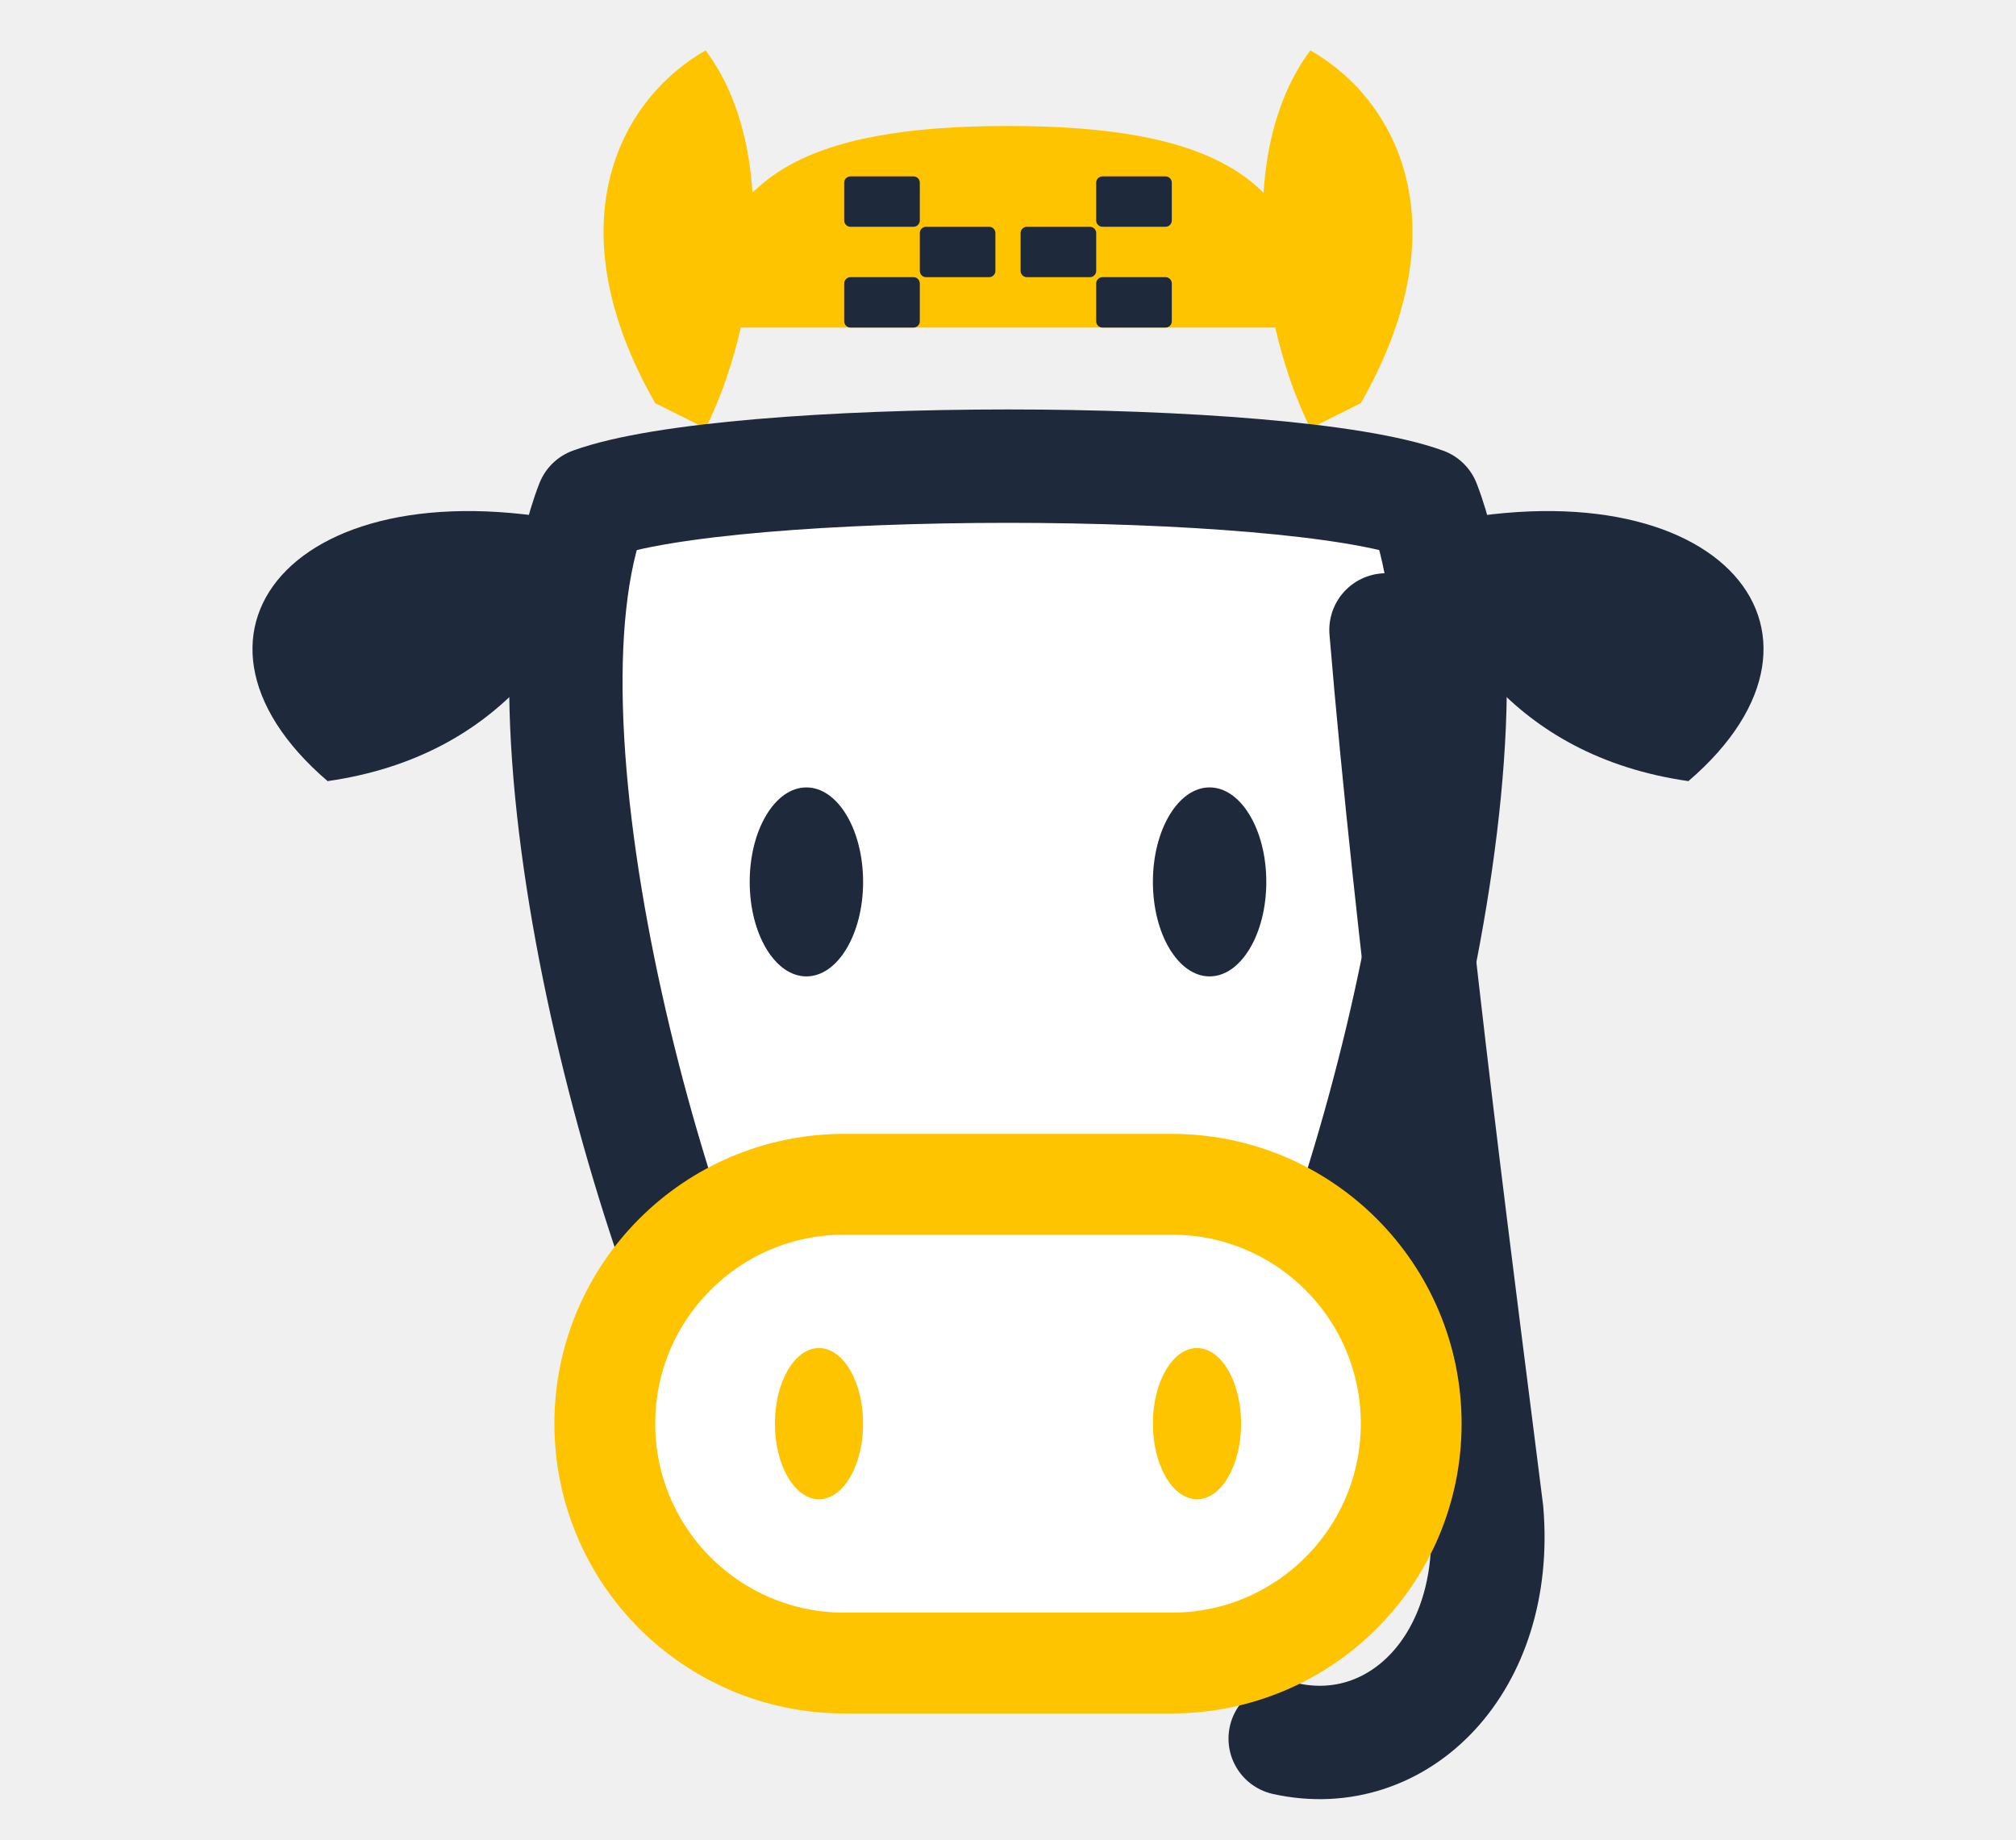
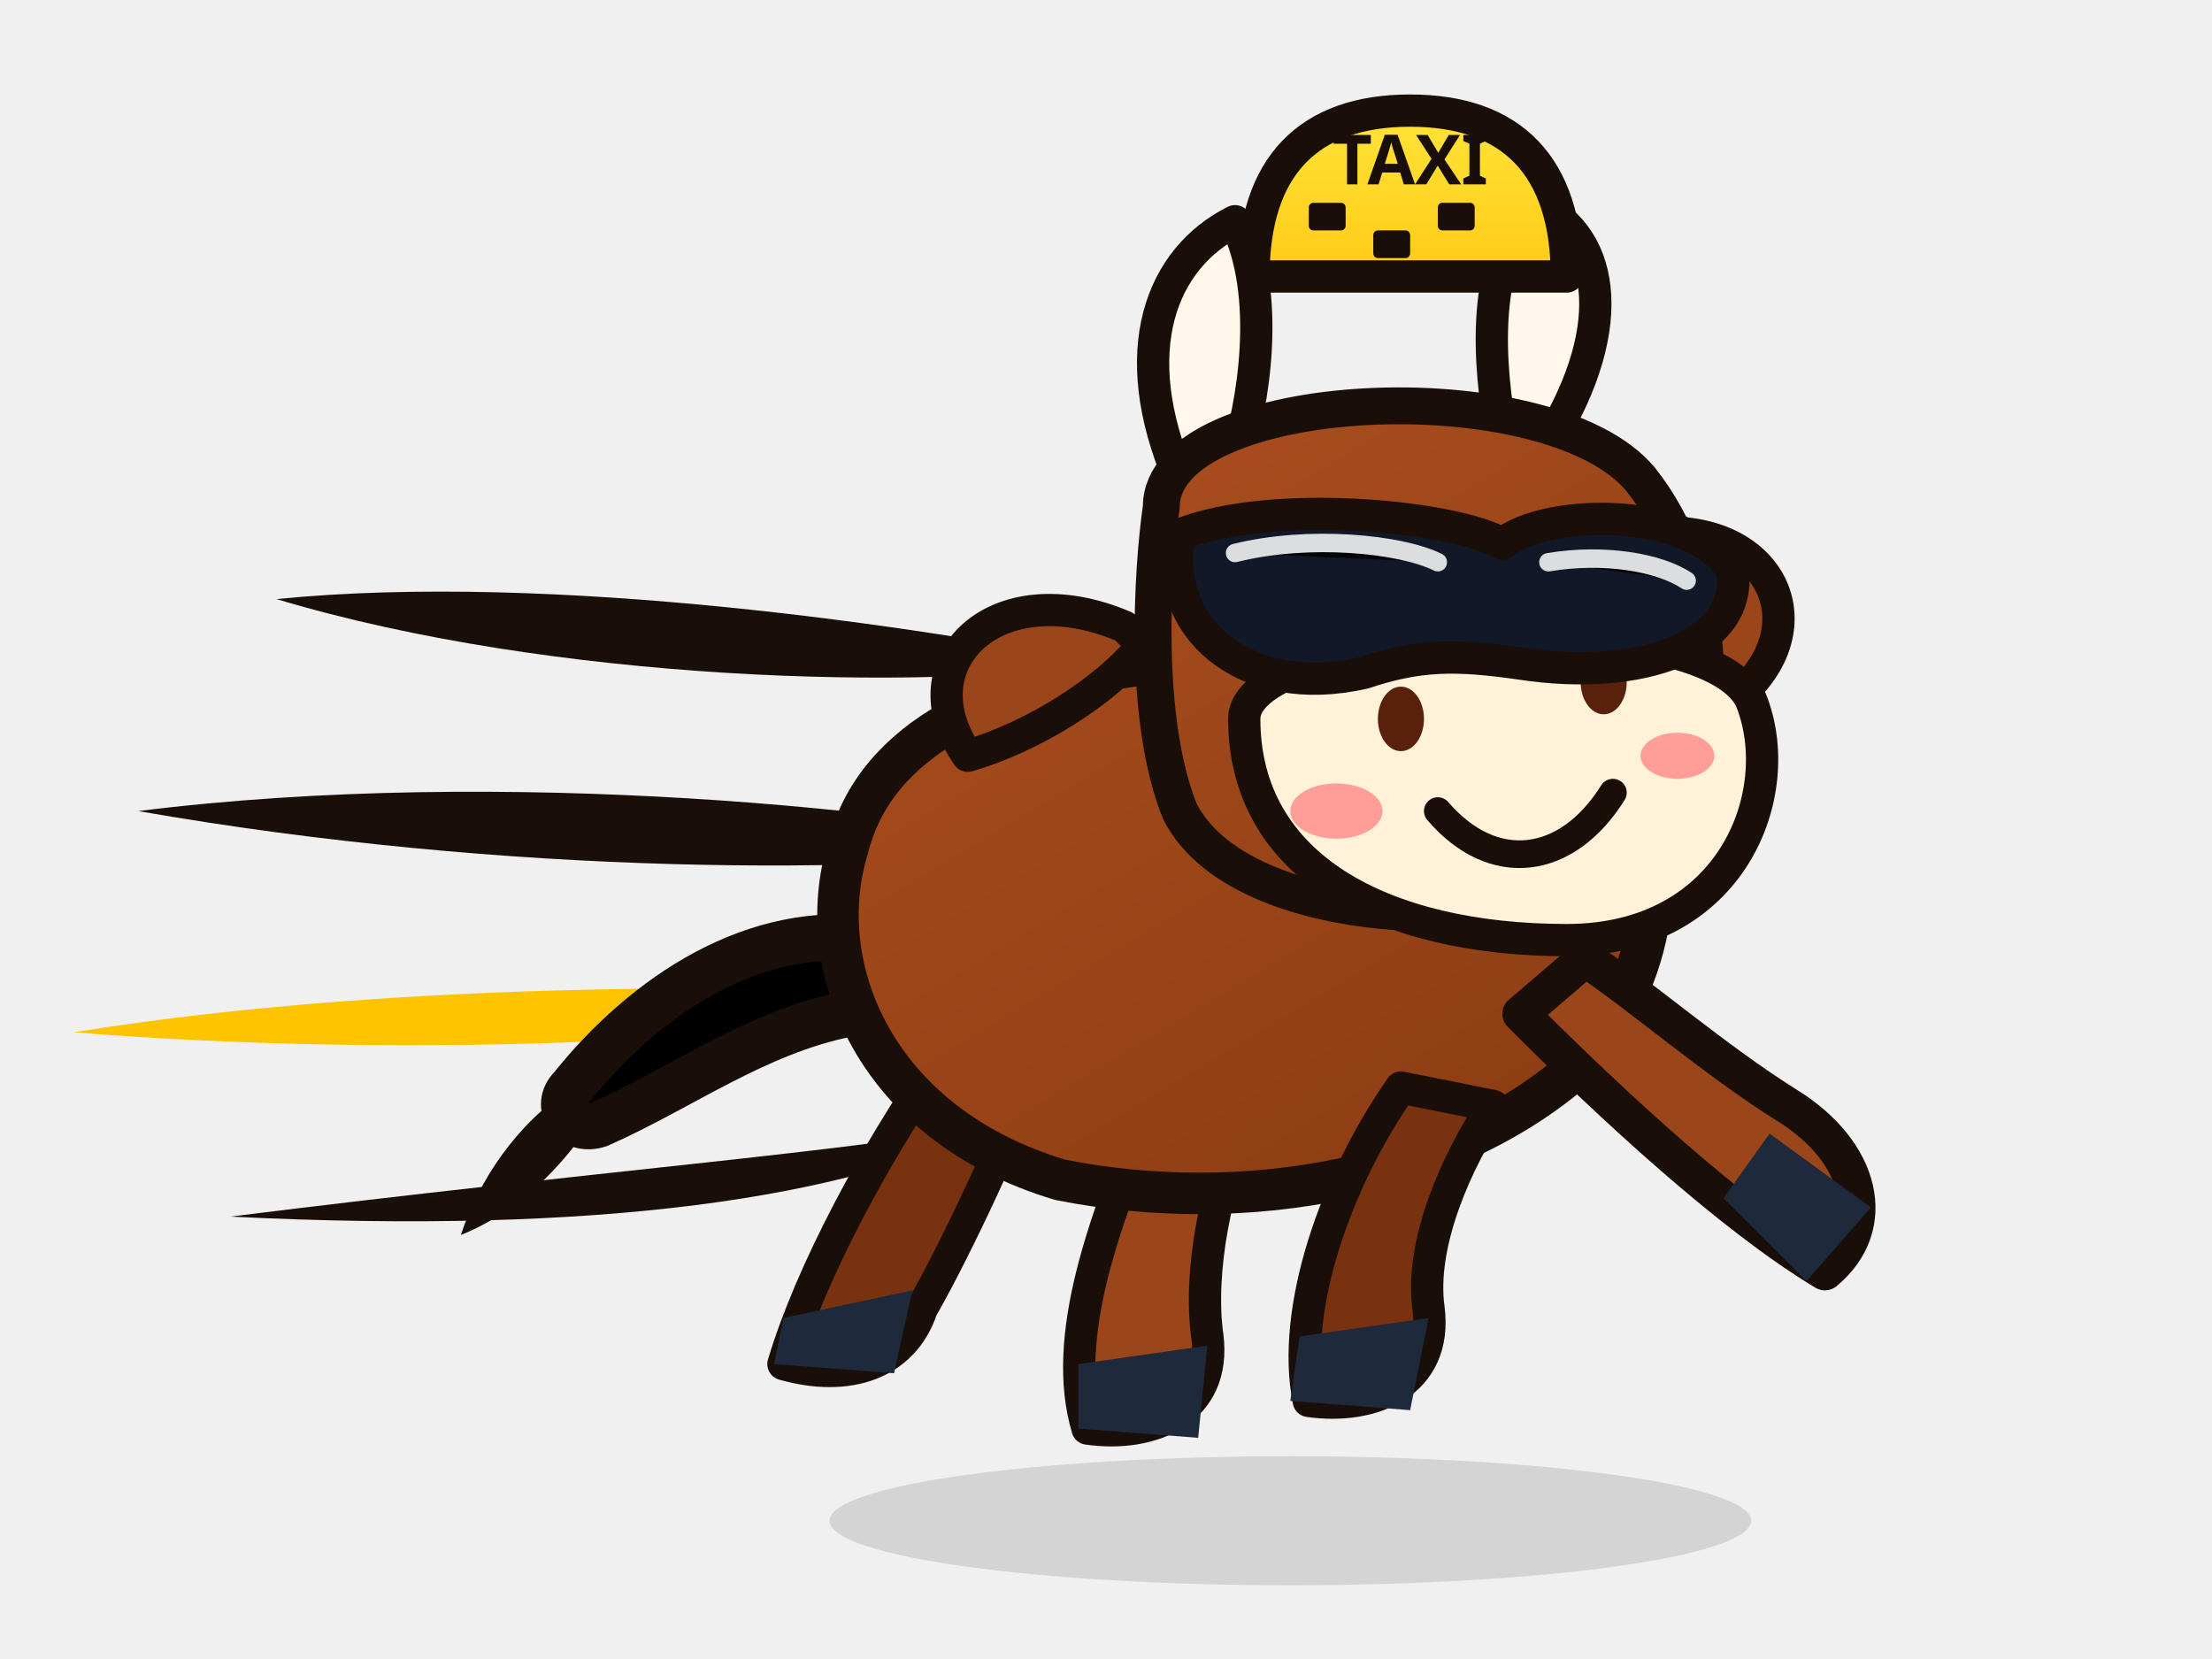
- <svg xmlns="http://www.w3.org/2000/svg" viewBox="20 8 160 146" width="100%" height="100%">
-   <path d="M76 34 C76 22 84 18 100 18 C116 18 124 22 124 34 Z" fill="#FFC400" />
-   <rect x="87" y="22" width="6" height="4" fill="#1E293B" rx="0.5" />
-   <rect x="107" y="22" width="6" height="4" fill="#1E293B" rx="0.5" />
-   <rect x="93" y="26" width="6" height="4" fill="#1E293B" rx="0.5" />
-   <rect x="101" y="26" width="6" height="4" fill="#1E293B" rx="0.5" />
-   <rect x="87" y="30" width="6" height="4" fill="#1E293B" rx="0.5" />
-   <rect x="107" y="30" width="6" height="4" fill="#1E293B" rx="0.5" />
-   <path d="M72 40 C64 26 69 16 76 12 C82 20 80 34 76 42 Z" fill="#FFC400" />
-   <path d="M128 40 C136 26 131 16 124 12 C118 20 120 34 124 42 Z" fill="#FFC400" />
-   <path d="M68 50 C44 44 32 58 46 70 C60 68 66 58 68 50 Z" fill="#1E293B" />
-   <path d="M132 50 C156 44 168 58 154 70 C140 68 134 58 132 50 Z" fill="#1E293B" />
-   <path d="M67 48 C78 44 122 44 133 48 C140 66 128 110 118 126 C110 138 90 138 82 126 C72 110 60 66 67 48 Z" fill="#FFFFFF" stroke="#1E293B" stroke-width="9" stroke-linecap="round" stroke-linejoin="round" />
-   <path d="M130 58 C132 82 136 112 138 128 C139 140 131 148 122 146" fill="none" stroke="#1E293B" stroke-width="9" stroke-linecap="round" />
-   <ellipse cx="84" cy="78" rx="4.5" ry="7.5" fill="#1E293B" />
-   <ellipse cx="116" cy="78" rx="4.5" ry="7.5" fill="#1E293B" />
-   <rect x="68" y="102" width="64" height="38" rx="19" fill="#FFFFFF" stroke="#FFC400" stroke-width="8" />
-   <ellipse cx="85" cy="121" rx="3.5" ry="6" fill="#FFC400" />
-   <ellipse cx="115" cy="121" rx="3.5" ry="6" fill="#FFC400" />
+ <svg xmlns="http://www.w3.org/2000/svg" viewBox="0 0 240 180" width="100%" height="100%">
+   <defs>
+     <linearGradient id="bullBodyGradFav" x1="100" y1="40" x2="160" y2="140" gradientUnits="userSpaceOnUse">
+       <stop offset="0%" stop-color="#AD5020" />
+       <stop offset="100%" stop-color="#8A3B12" />
+     </linearGradient>
+     <linearGradient id="taxiCapGradFav" x1="120" y1="15" x2="120" y2="42" gradientUnits="userSpaceOnUse">
+       <stop offset="0%" stop-color="#FFE033" />
+       <stop offset="100%" stop-color="#FFB800" />
+     </linearGradient>
+   </defs>
+   <path d="M30 65 C60 62 100 68 120 72 C100 75 60 74 30 65 Z" fill="#1A0E08" />
+   <path d="M15 88 C55 83 100 88 118 92 C95 95 55 95 15 88 Z" fill="#1A0E08" />
+   <path d="M8 112 C45 106 88 107 105 108 C88 113 45 115 8 112 Z" fill="#FFC400" />
+   <path d="M25 132 C65 127 92 125 108 122 C92 130 65 134 25 132 Z" fill="#1A0E08" />
+   <ellipse cx="140" cy="165" rx="50" ry="7" fill="#000000" opacity="0.12" />
+   <path d="M95 102 C82 100 70 108 62 118 C60 120 62 123 65 122 C74 118 82 112 92 110" stroke="#1A0E08" stroke-width="5" stroke-linecap="round" />
+   <path d="M62 118 C56 122 52 128 50 134 C55 132 60 128 64 122 Z" fill="#1A0E08" />
+   <path d="M102 115 C95 125 88 138 85 148 C92 150 98 148 100 142 C104 135 110 122 112 116 Z" fill="#78320F" stroke="#1A0E08" stroke-width="3.5" stroke-linejoin="round" />
+   <path d="M85 143 L99 140 L97 149 L84 148 Z" fill="#1E293B" />
+   <path d="M125 120 C120 132 115 145 118 155 C125 156 132 153 131 145 C130 138 132 128 135 122 Z" fill="#9A451A" stroke="#1A0E08" stroke-width="3.5" stroke-linejoin="round" />
+   <path d="M117 148 L131 146 L130 156 L117 155 Z" fill="#1E293B" />
+   <path d="M92 92 C88 105 95 122 115 128 C135 132 158 128 172 115 C180 105 182 92 175 80 C165 72 145 70 125 72 C108 74 95 80 92 92 Z" fill="url(#bullBodyGradFav)" stroke="#1A0E08" stroke-width="4.5" stroke-linejoin="round" />
+   <path d="M152 118 C145 128 140 142 142 152 C149 153 156 150 155 142 C154 135 158 126 162 120 Z" fill="#78320F" stroke="#1A0E08" stroke-width="3.5" stroke-linejoin="round" />
+   <path d="M141 145 L155 143 L153 153 L140 152 Z" fill="#1E293B" />
+   <path d="M165 110 C175 120 188 132 198 138 C204 133 202 125 194 120 C186 115 178 108 172 104 Z" fill="#9A451A" stroke="#1A0E08" stroke-width="4" stroke-linejoin="round" />
+   <path d="M192 123 L203 131 L196 139 L187 130 Z" fill="#1E293B" />
+   <path d="M122 68 C108 62 98 72 105 82 C112 80 120 75 124 70 Z" fill="#9A451A" stroke="#1A0E08" stroke-width="3.5" stroke-linejoin="round" />
+   <path d="M178 58 C192 56 198 68 188 76 C182 72 178 66 176 60 Z" fill="#9A451A" stroke="#1A0E08" stroke-width="3.5" stroke-linejoin="round" />
+   <path d="M128 52 C122 38 126 28 134 24 C138 32 136 44 134 50 Z" fill="#FFF9EC" stroke="#1A0E08" stroke-width="3.5" stroke-linejoin="round" />
+   <path d="M168 48 C176 35 174 25 166 22 C160 30 162 42 163 48 Z" fill="#FFF9EC" stroke="#1A0E08" stroke-width="3.5" stroke-linejoin="round" />
+   <path d="M136 30 C136 18 142 12 153 12 C164 12 170 18 170 30 Z" fill="url(#taxiCapGradFav)" stroke="#1A0E08" stroke-width="3.5" stroke-linejoin="round" />
+   <rect x="142" y="22" width="4" height="3" fill="#1A0E08" rx="0.5" />
+   <rect x="156" y="22" width="4" height="3" fill="#1A0E08" rx="0.5" />
+   <rect x="149" y="25" width="4" height="3" fill="#1A0E08" rx="0.5" />
+   <text x="153" y="20" font-size="7.5" font-weight="900" font-family="sans-serif" fill="#1A0E08" text-anchor="middle">TAXI</text>
+   <path d="M126 55 C126 42 168 40 178 52 C186 62 188 80 180 92 C170 102 135 102 128 88 C124 78 125 62 126 55 Z" fill="url(#bullBodyGradFav)" stroke="#1A0E08" stroke-width="4" stroke-linejoin="round" />
+   <path d="M135 78 C135 68 185 65 190 76 C194 86 188 102 170 102 C150 102 135 94 135 78 Z" fill="#FFF2D9" stroke="#1A0E08" stroke-width="3.5" stroke-linejoin="round" />
+   <ellipse cx="145" cy="88" rx="5" ry="3" fill="#FF8A8A" opacity="0.8" />
+   <ellipse cx="182" cy="82" rx="4" ry="2.5" fill="#FF8A8A" opacity="0.8" />
+   <ellipse cx="152" cy="78" rx="2.5" ry="3.5" fill="#59210B" />
+   <ellipse cx="174" cy="74" rx="2.5" ry="3.5" fill="#59210B" />
+   <path d="M156 88 C162 95 170 94 175 86" fill="none" stroke="#1A0E08" stroke-width="3" stroke-linecap="round" />
+   <path d="M128 58 C138 54 158 56 163 59 C168 55 184 55 188 62 C189 70 178 74 165 72 C158 71 154 71 148 73 C135 76 126 68 128 58 Z" fill="#111827" stroke="#1A0E08" stroke-width="3.5" stroke-linejoin="round" />
+   <path d="M134 60 C142 58 152 59 156 61" stroke="#FFFFFF" stroke-width="2" stroke-linecap="round" opacity="0.85" />
+   <path d="M168 61 C174 60 180 61 183 63" stroke="#FFFFFF" stroke-width="2" stroke-linecap="round" opacity="0.85" />
</svg>
